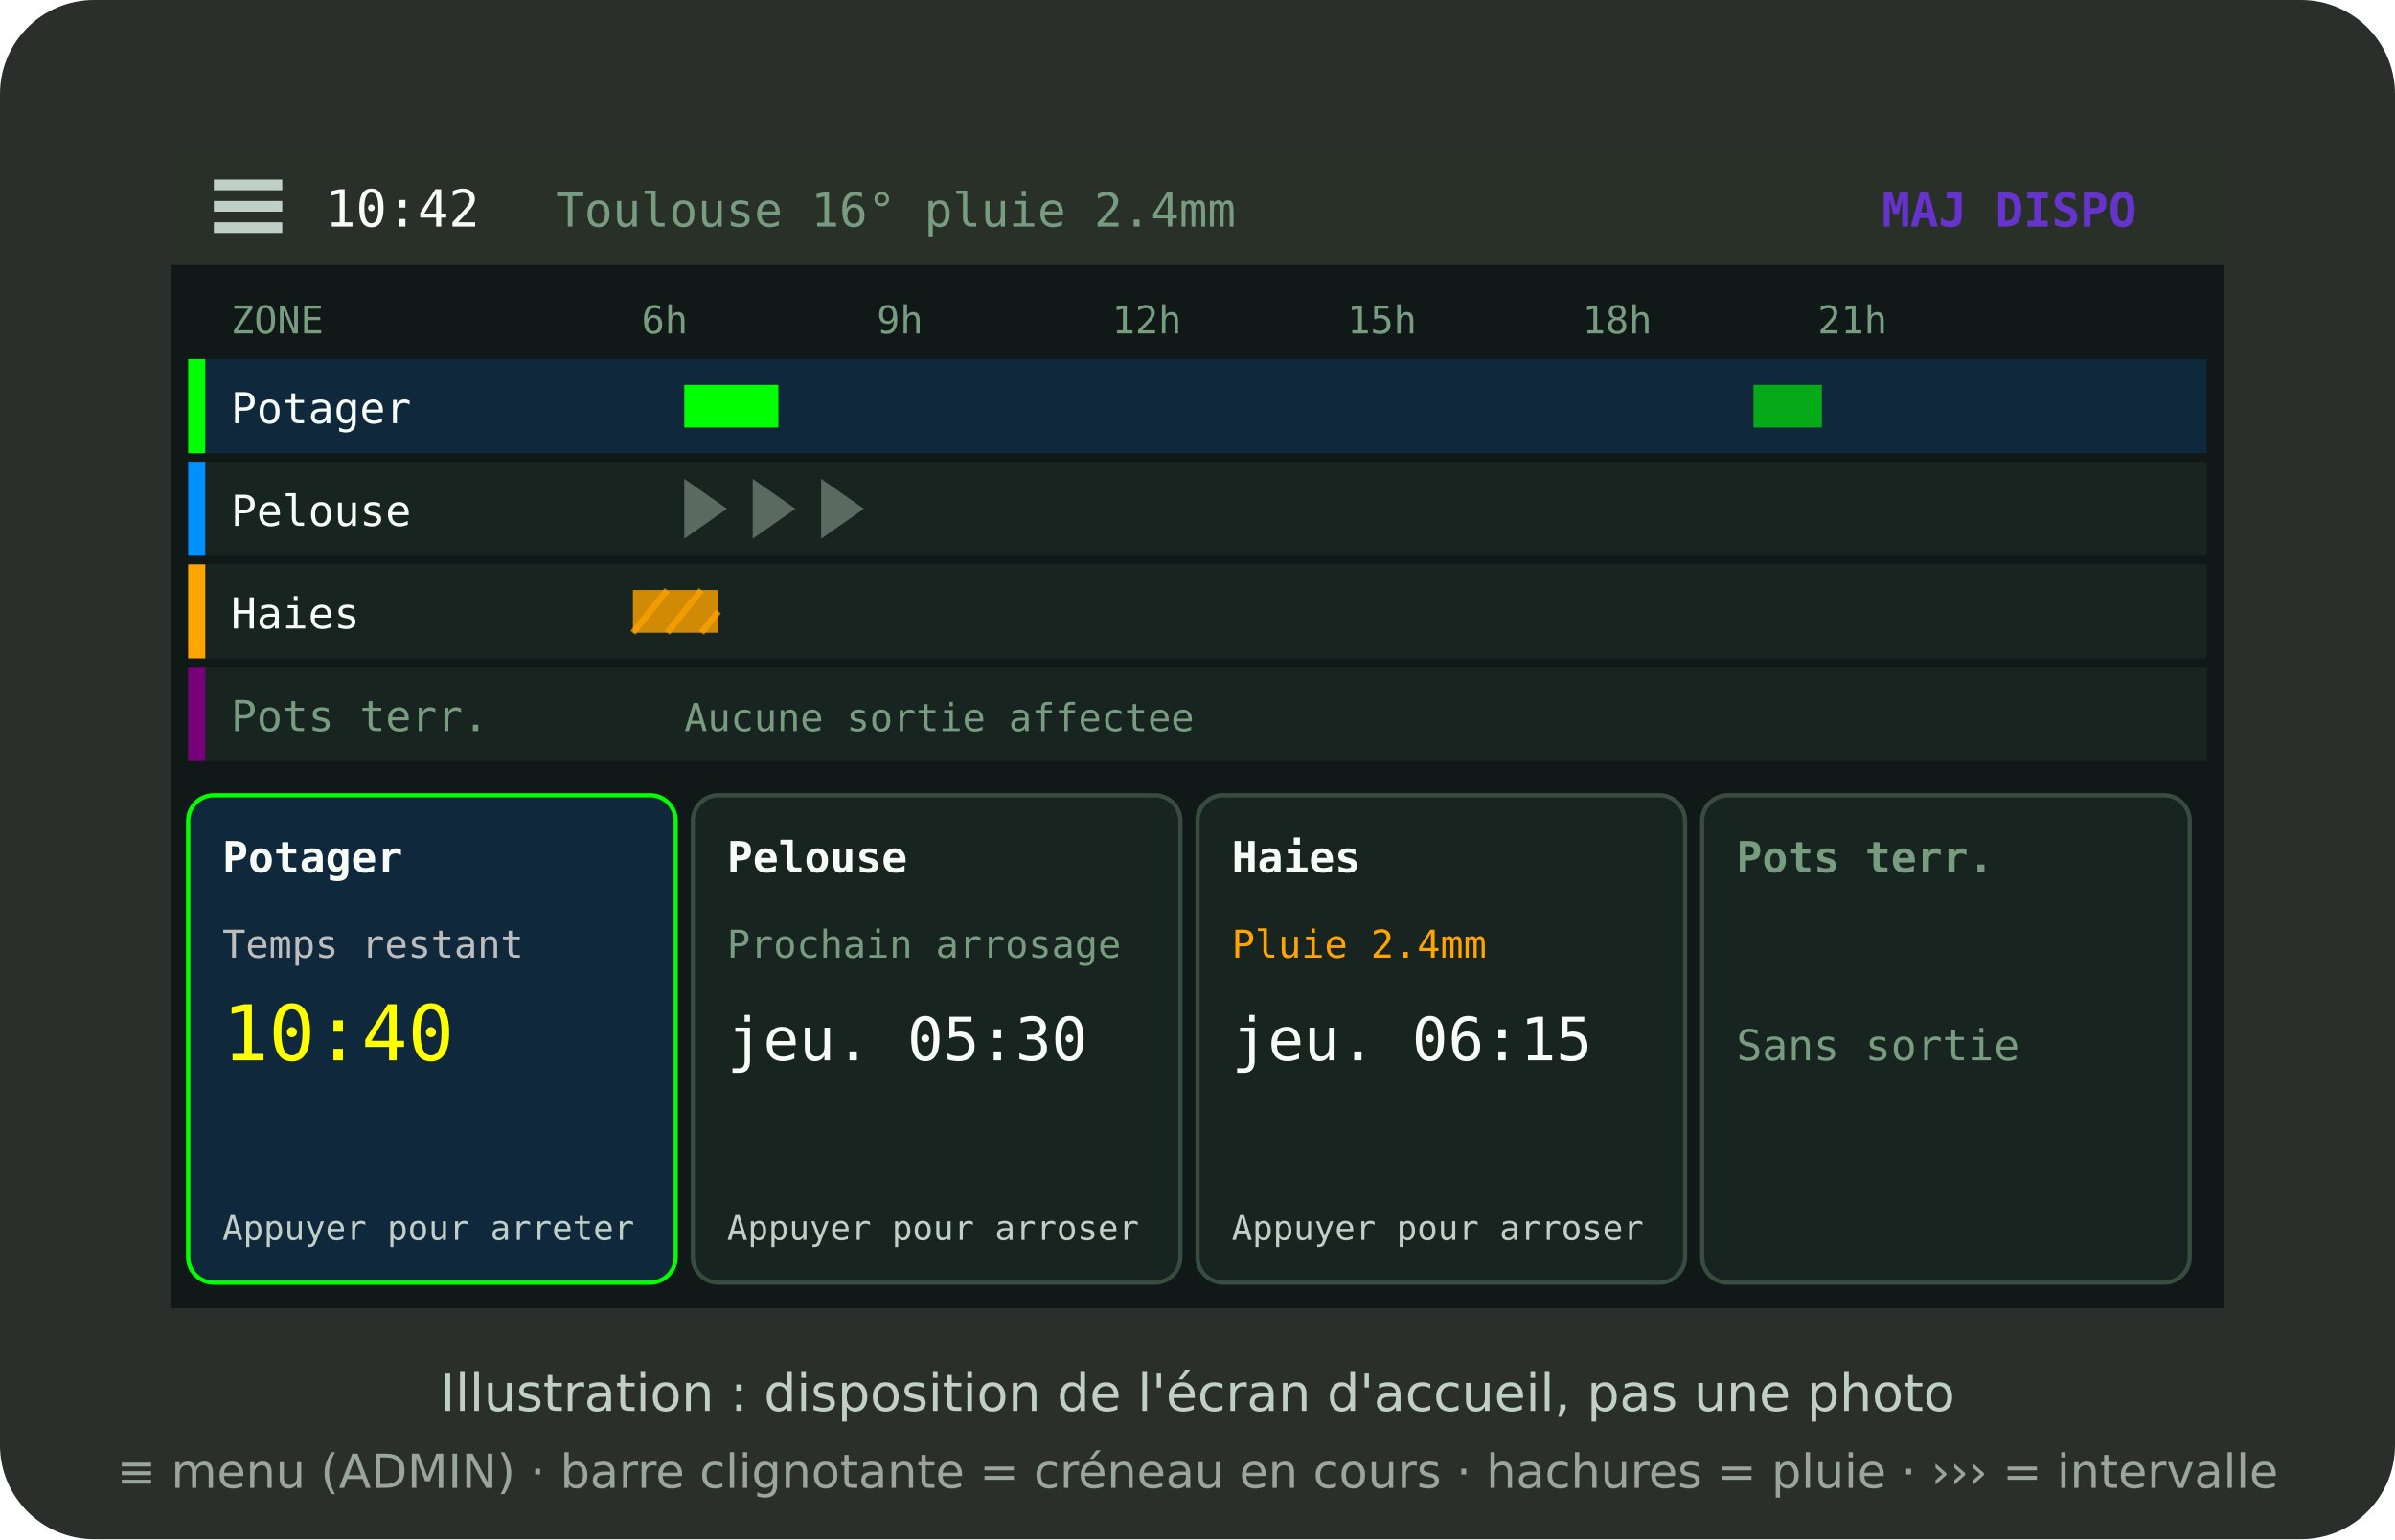
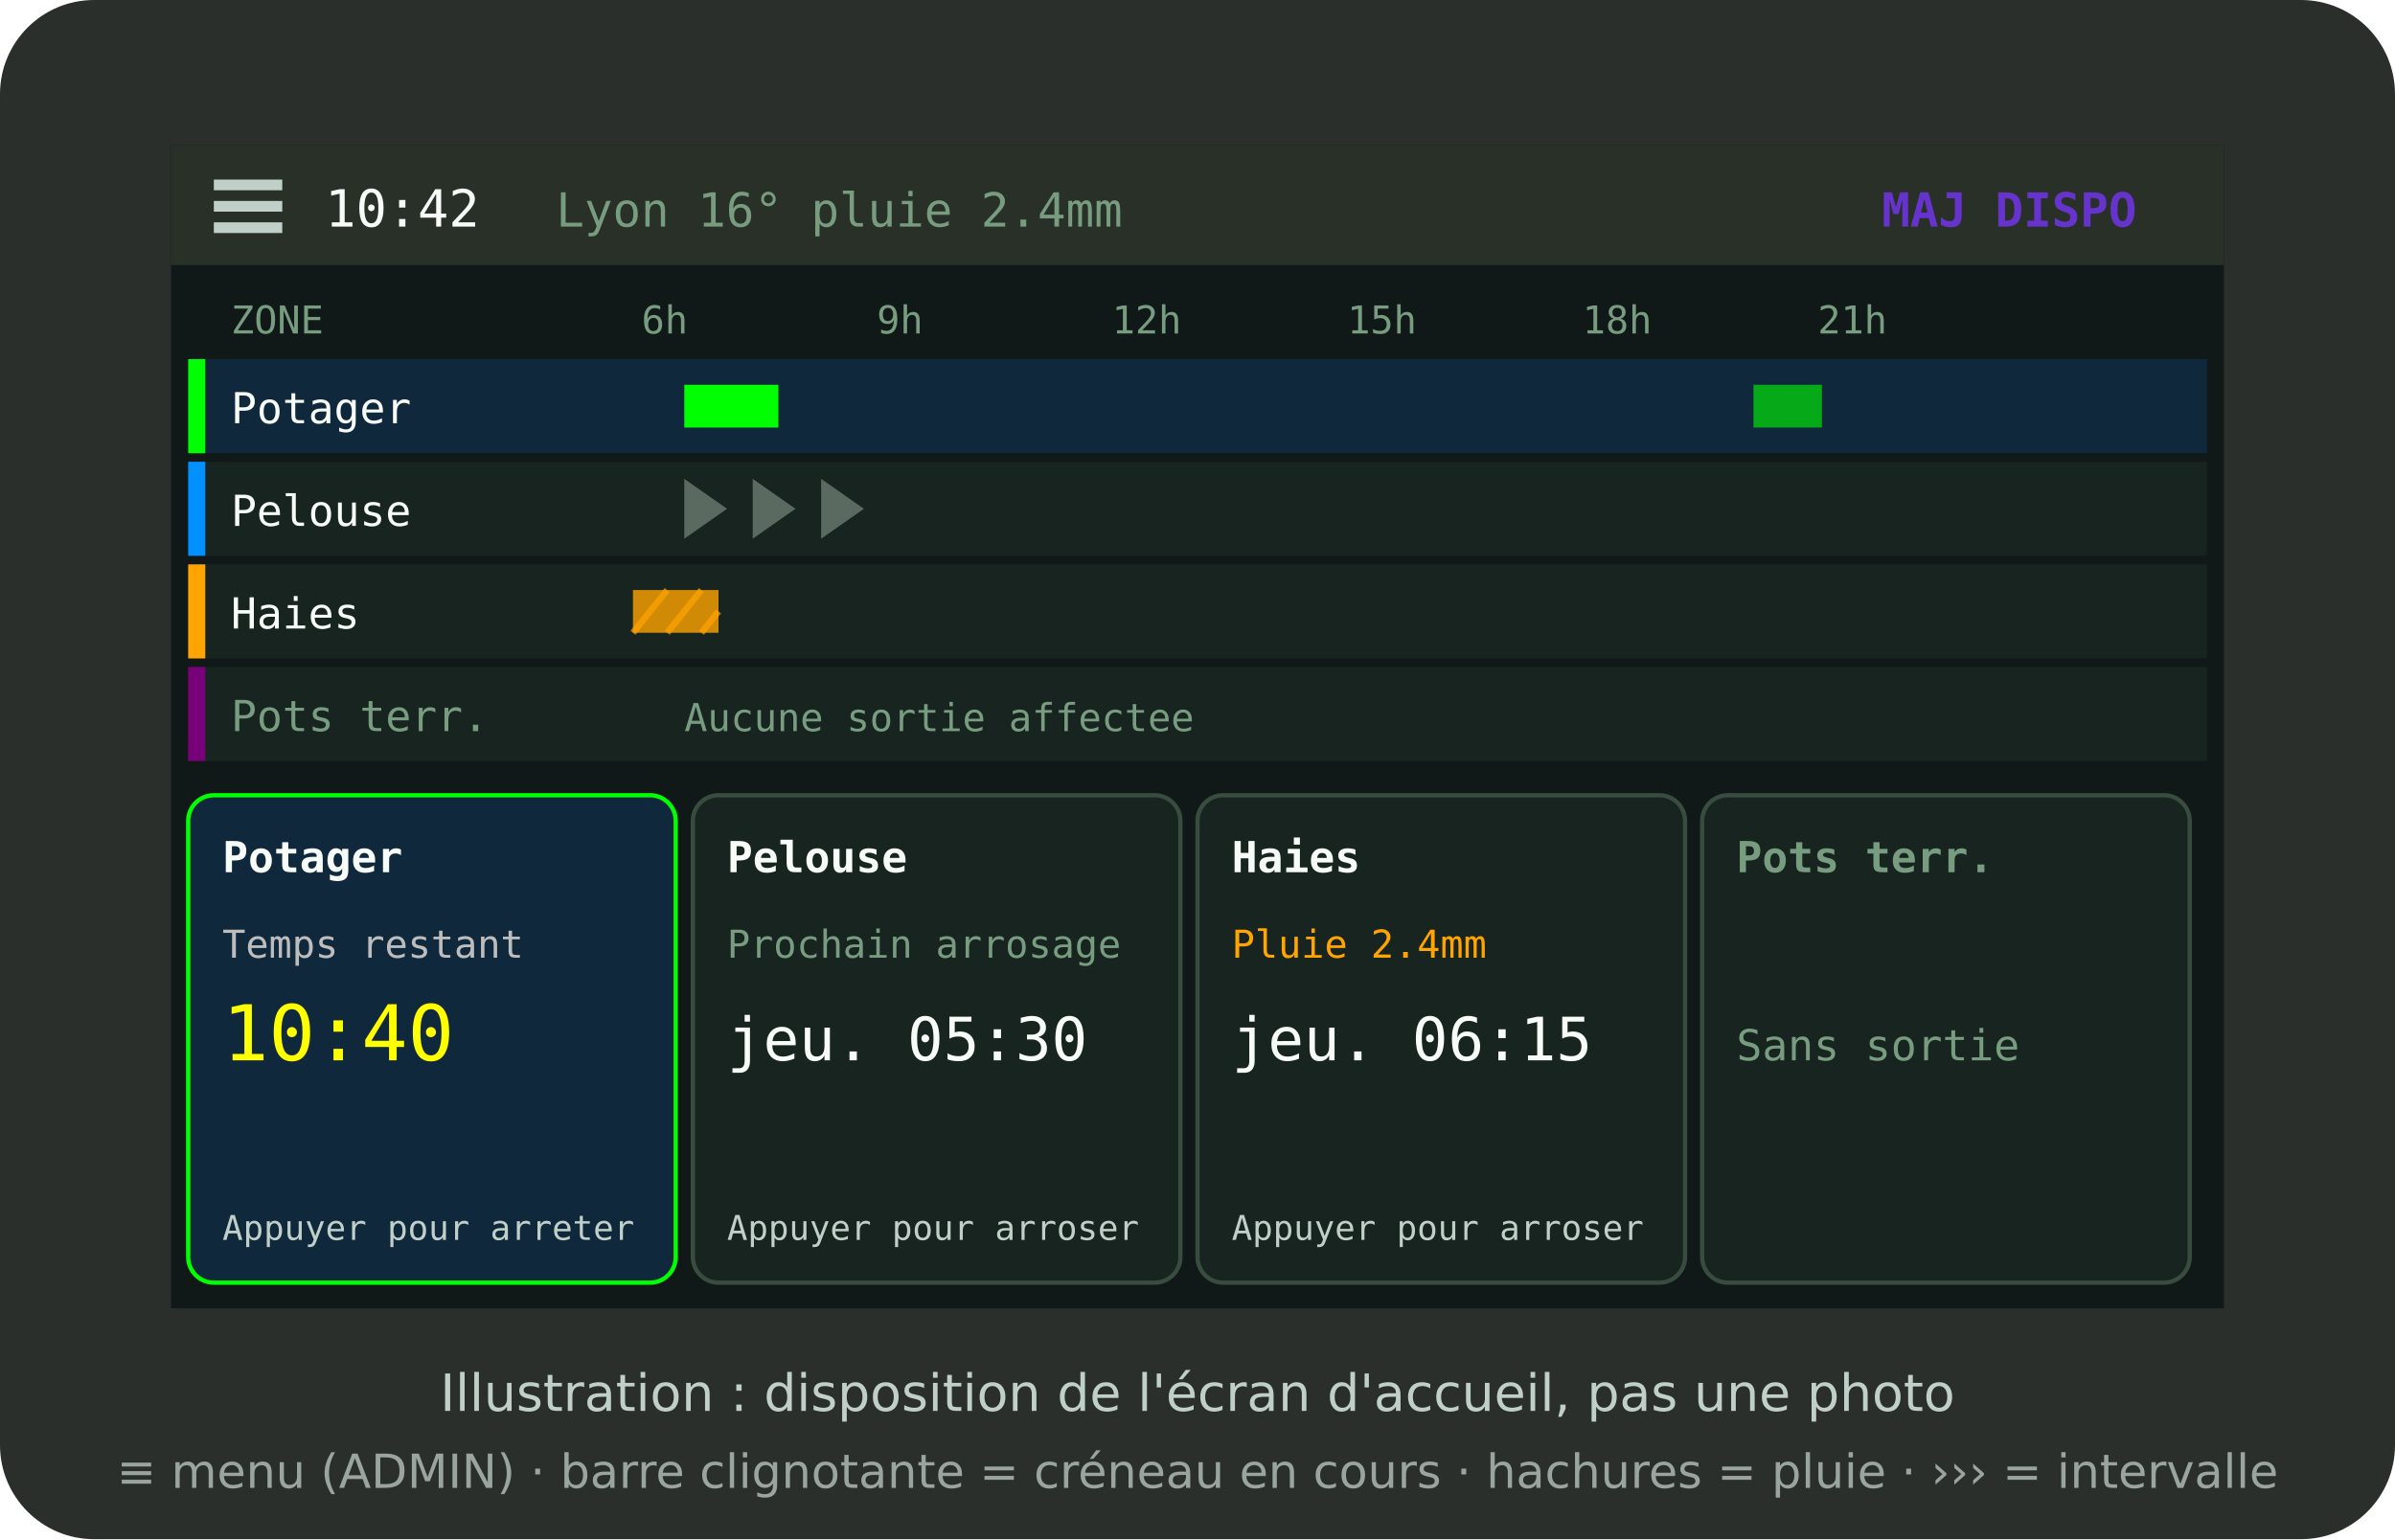
<svg xmlns="http://www.w3.org/2000/svg" viewBox="0 0 560 360" width="560" height="360" font-family="DejaVu Sans Mono, Consolas, monospace">
  <rect x="0" y="0" width="560" height="360" rx="22" fill="#2b2f2c" />
  <rect x="40" y="34" width="480" height="272" fill="#101818" />
  <rect x="40" y="34" width="480" height="28" fill="#283028" />
  <g fill="#c0d0c8">
    <rect x="50" y="42" width="16" height="2.5" />
    <rect x="50" y="47" width="16" height="2.5" />
    <rect x="50" y="52" width="16" height="2.5" />
  </g>
  <text x="76" y="53" font-size="12" fill="#f8fcf8">10:42</text>
-   <text x="130" y="53" font-size="11" fill="#789c80">Toulouse  16°  pluie 2.4mm</text>
+   <text x="130" y="53" font-size="11" fill="#789c80">Lyon  16°  pluie 2.4mm</text>
  <text x="440" y="53" font-size="11" fill="#6633cc" font-weight="bold">MAJ DISPO</text>
  <g font-size="9" fill="#789c80">
    <text x="54" y="78">ZONE</text>
    <text x="150" y="78">6h</text>
    <text x="205" y="78">9h</text>
    <text x="260" y="78">12h</text>
    <text x="315" y="78">15h</text>
    <text x="370" y="78">18h</text>
    <text x="425" y="78">21h</text>
  </g>
  <g font-size="10">
    <rect x="44" y="84" width="472" height="22" fill="#10283c" />
    <rect x="44" y="84" width="4" height="22" fill="#00ff00" />
    <text x="54" y="99" fill="#f8fcf8">Potager</text>
    <rect x="160" y="90" width="22" height="10" fill="#00ff00">
      <animate attributeName="opacity" values="1;0.3;1" dur="1.2s" repeatCount="indefinite" />
    </rect>
    <rect x="410" y="90" width="16" height="10" fill="#00ff00" opacity="0.6" />
    <rect x="44" y="108" width="472" height="22" fill="#182420" />
    <rect x="44" y="108" width="4" height="22" fill="#0090ff" />
    <text x="54" y="123" fill="#f8fcf8">Pelouse</text>
    <g fill="#5a6a60">
      <path d="M160 112 l10 7 l-10 7 z M176 112 l10 7 l-10 7 z M192 112 l10 7 l-10 7 z" />
    </g>
    <rect x="44" y="132" width="472" height="22" fill="#182420" />
    <rect x="44" y="132" width="4" height="22" fill="#ffa400" />
    <text x="54" y="147" fill="#f8fcf8">Haies</text>
    <rect x="148" y="138" width="20" height="10" fill="#ffa400" opacity="0.8" />
    <g stroke="#ffa400" stroke-width="1.5" opacity="0.7">
      <path d="M148 148 l8 -10 M156 148 l8 -10 M164 148 l4 -5" />
    </g>
    <rect x="44" y="156" width="472" height="22" fill="#182420" />
    <rect x="44" y="156" width="4" height="22" fill="#780078" />
    <text x="54" y="171" fill="#789c80">Pots terr.</text>
    <text x="160" y="171" fill="#789c80" font-size="9">Aucune sortie affectee</text>
  </g>
  <g font-size="10">
    <rect x="44" y="186" width="114" height="114" rx="6" fill="#10283c" stroke="#00ff00" />
    <text x="52" y="204" fill="#f8fcf8" font-weight="bold">Potager</text>
    <text x="52" y="224" fill="#bdbdbd" font-size="9">Temps restant</text>
    <text x="52" y="248" fill="#ffff00" font-size="18">10:40</text>
    <text x="52" y="290" fill="#c0d0c8" font-size="8">Appuyer pour arreter</text>
    <rect x="162" y="186" width="114" height="114" rx="6" fill="#182420" stroke="#384c40" />
    <text x="170" y="204" fill="#f8fcf8" font-weight="bold">Pelouse</text>
    <text x="170" y="224" fill="#789c80" font-size="9">Prochain arrosage</text>
    <text x="170" y="248" fill="#f8fcf8" font-size="14">jeu. 05:30</text>
    <text x="170" y="290" fill="#c0d0c8" font-size="8">Appuyer pour arroser</text>
    <rect x="280" y="186" width="114" height="114" rx="6" fill="#182420" stroke="#384c40" />
    <text x="288" y="204" fill="#f8fcf8" font-weight="bold">Haies</text>
    <text x="288" y="224" fill="#ffa400" font-size="9">Pluie 2.4mm</text>
    <text x="288" y="248" fill="#f8fcf8" font-size="14">jeu. 06:15</text>
    <text x="288" y="290" fill="#c0d0c8" font-size="8">Appuyer pour arroser</text>
    <rect x="398" y="186" width="114" height="114" rx="6" fill="#182420" stroke="#384c40" />
    <text x="406" y="204" fill="#789c80" font-weight="bold">Pots terr.</text>
    <text x="406" y="248" fill="#789c80" font-size="10">Sans sortie</text>
  </g>
  <text x="280" y="330" font-size="12" fill="#c0d0c8" text-anchor="middle" font-family="DejaVu Sans, Arial, sans-serif">Illustration : disposition de l'écran d'accueil, pas une photo</text>
  <text x="280" y="348" font-size="11" fill="#9aa59e" text-anchor="middle" font-family="DejaVu Sans, Arial, sans-serif">≡ menu (ADMIN) · barre clignotante = créneau en cours · hachures = pluie · ››› = intervalle</text>
</svg>
